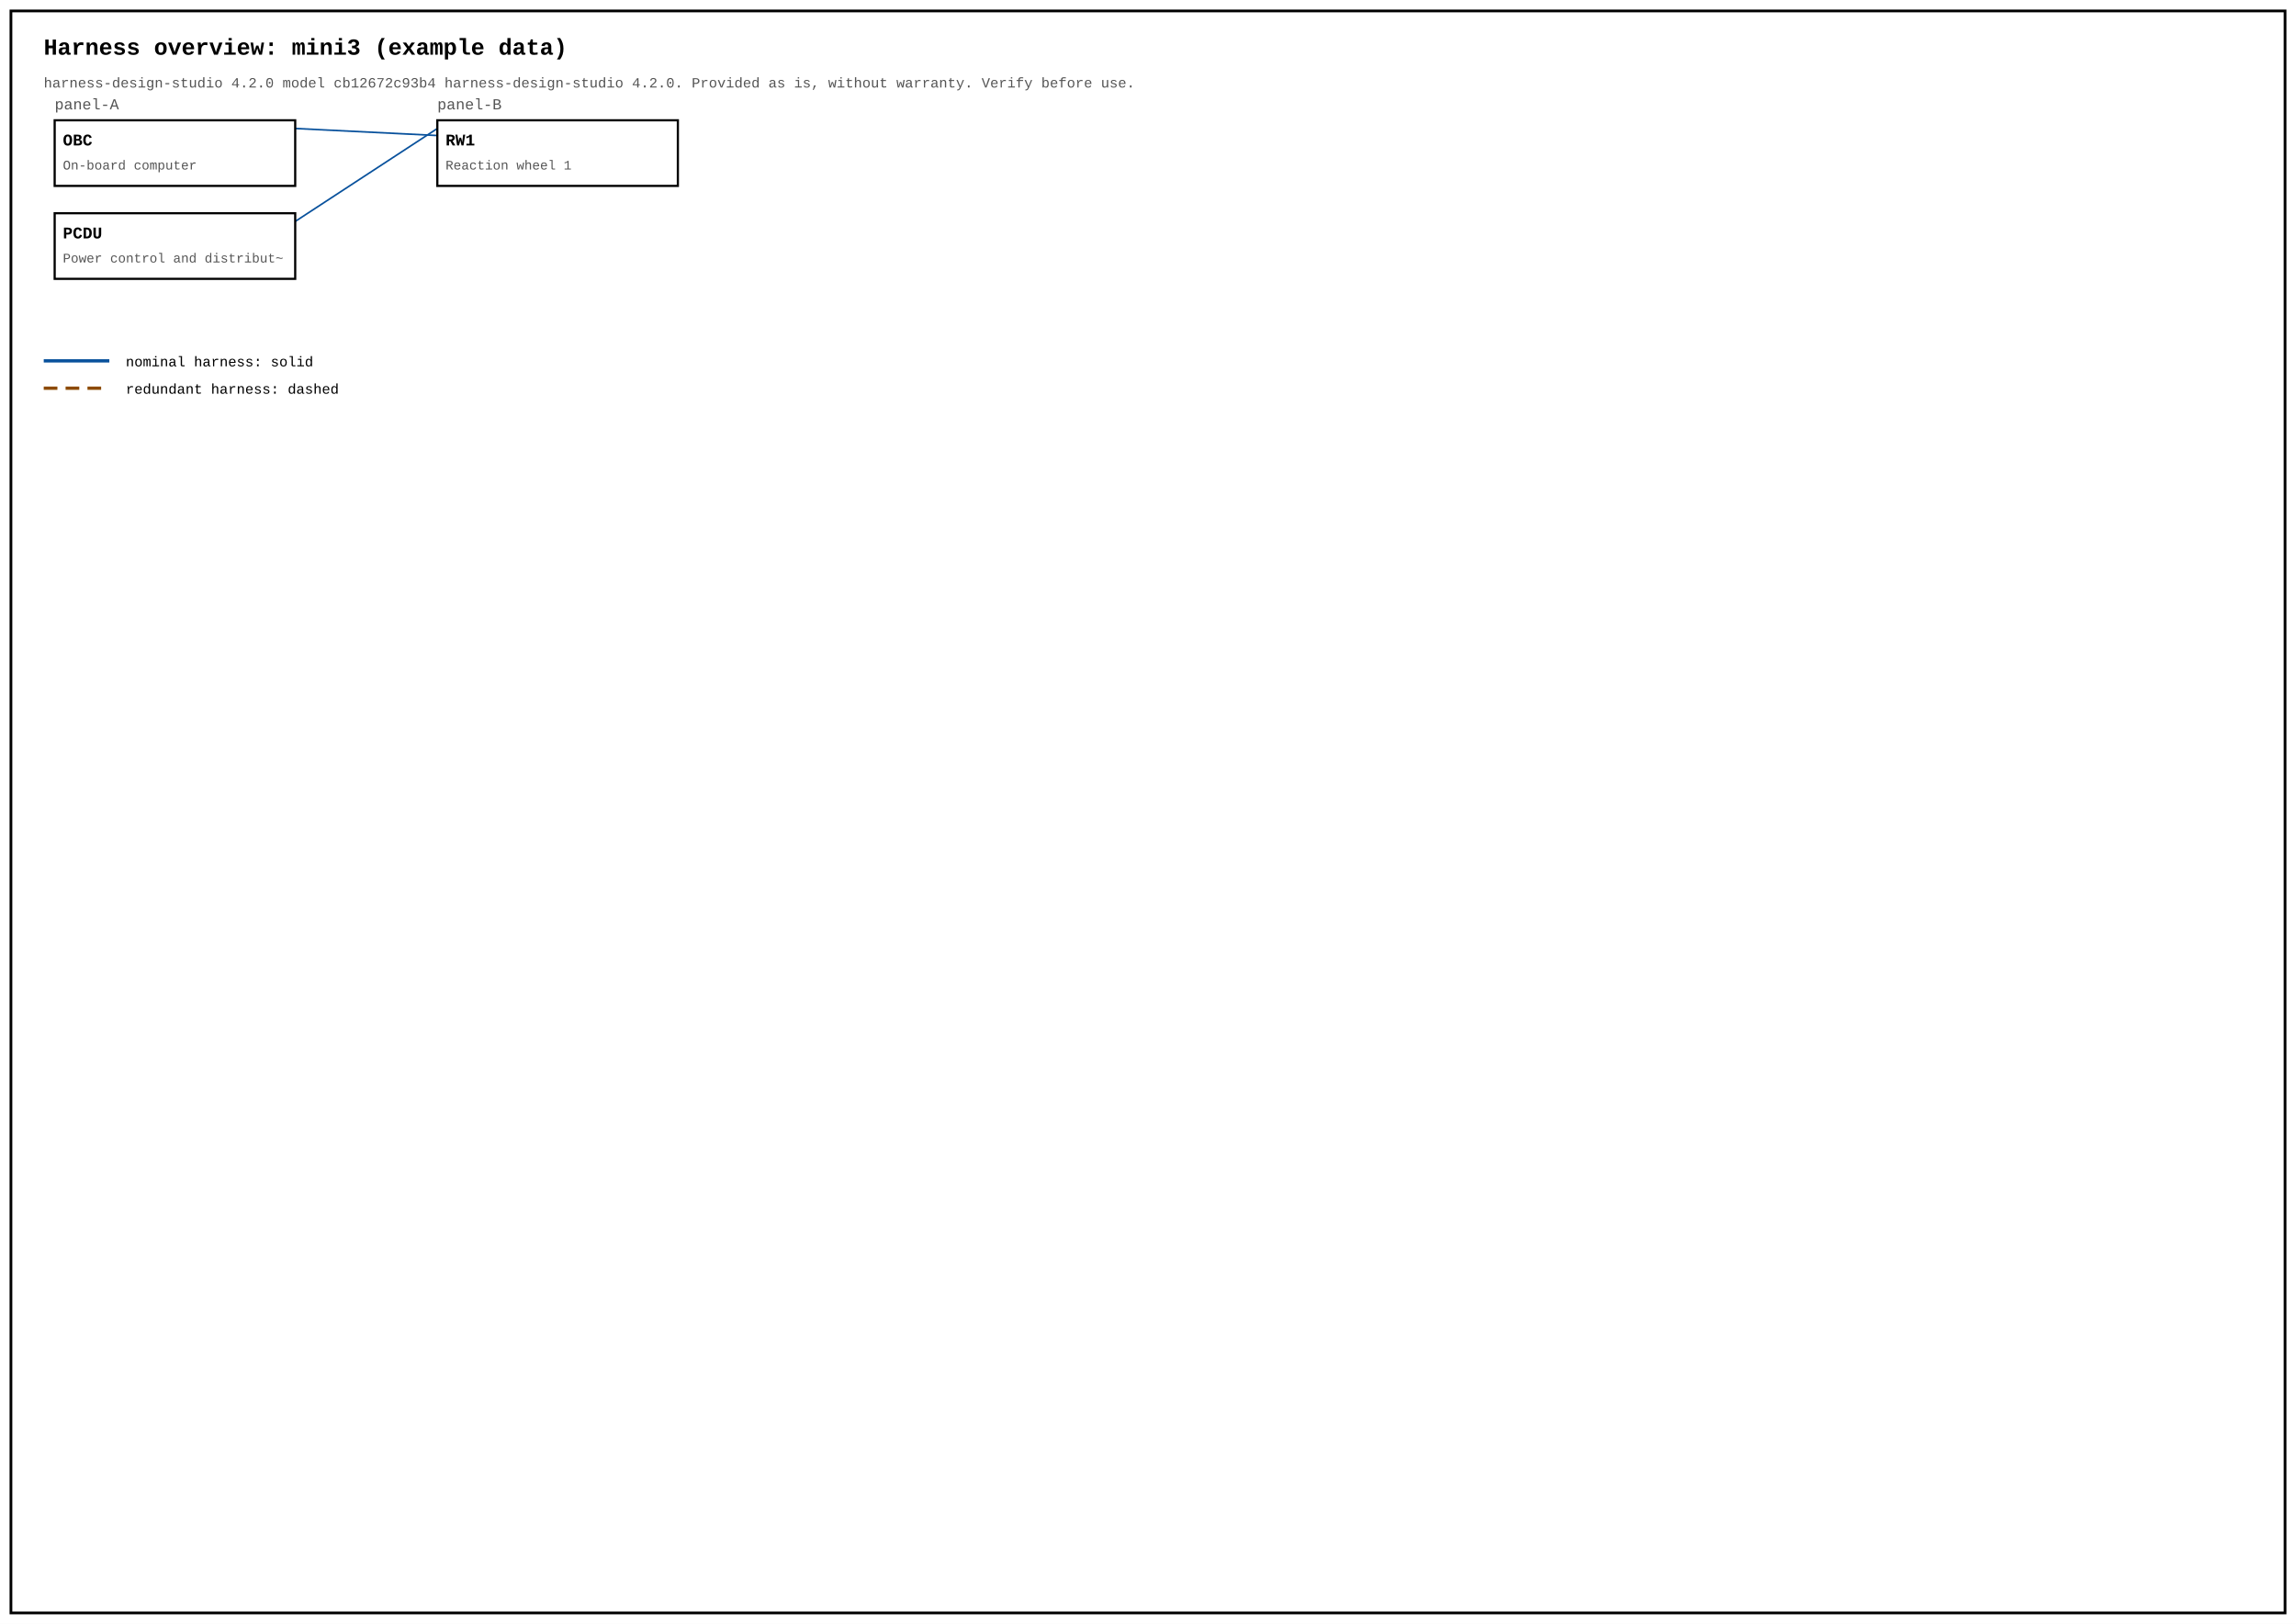
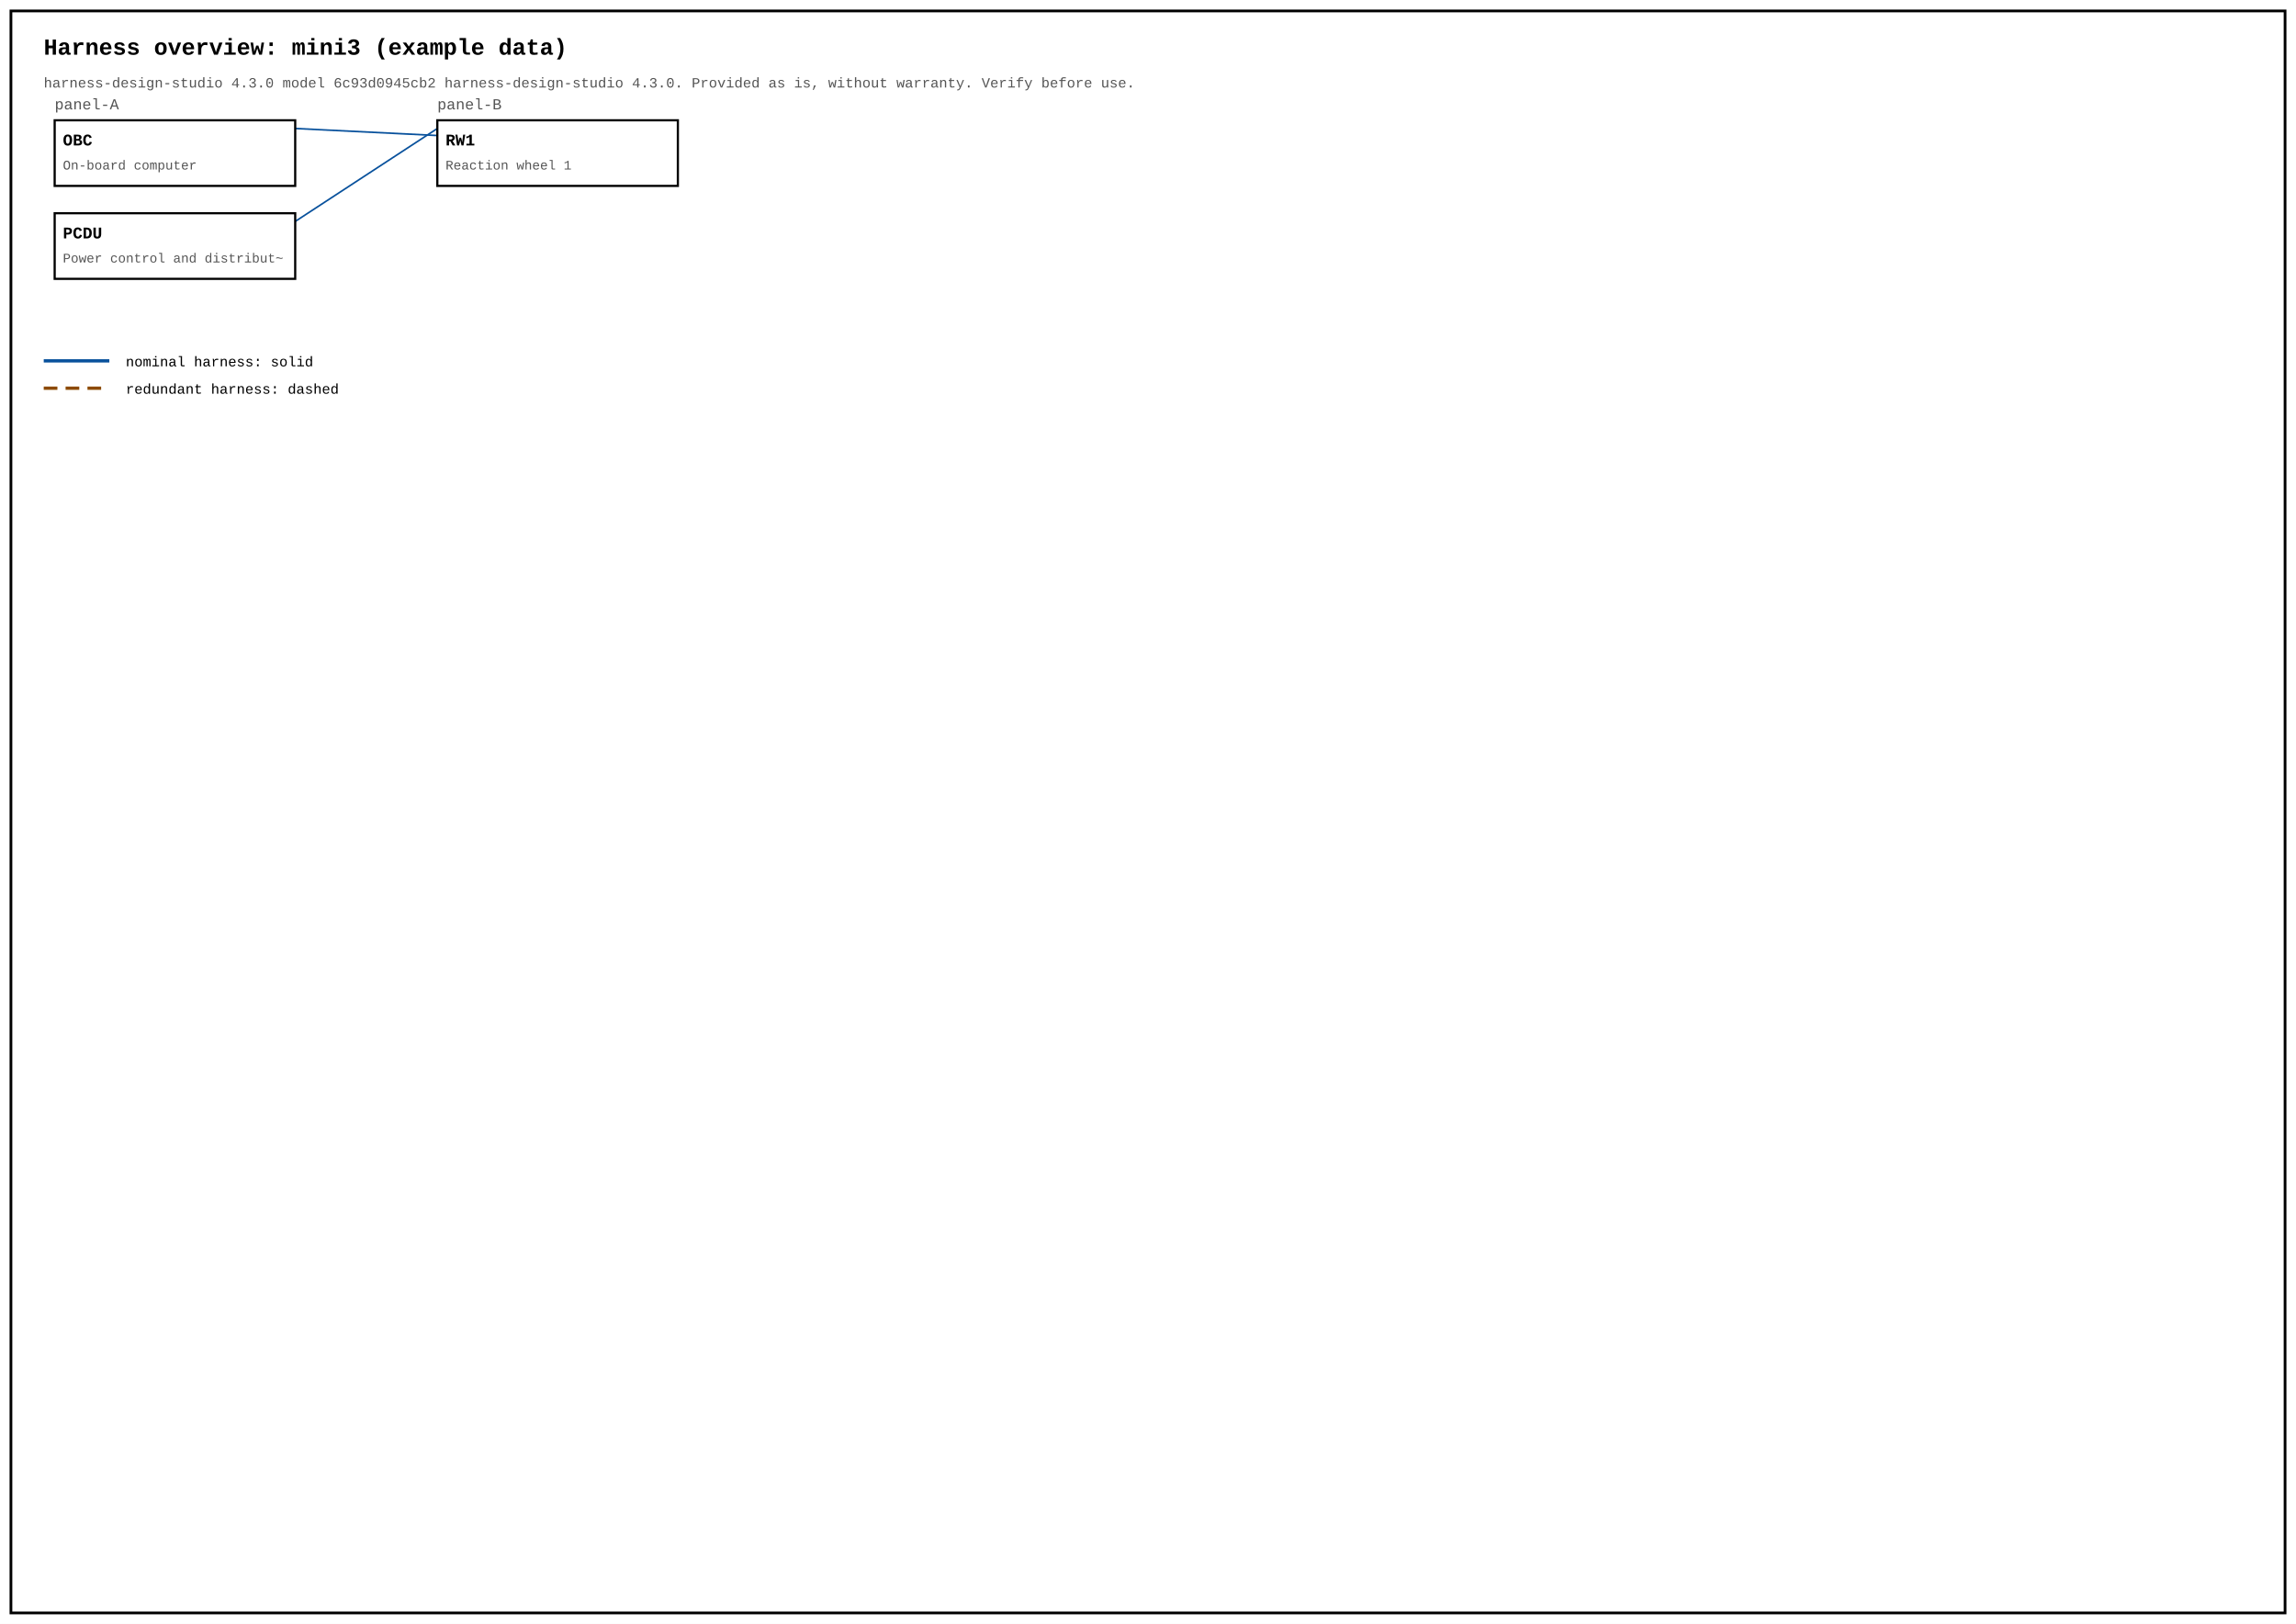
<svg xmlns="http://www.w3.org/2000/svg" width="420mm" height="297mm" viewBox="0 0 420 297" font-family="Courier New, Courier, monospace">
  <rect x="0" y="0" width="420" height="297" fill="#ffffff" />
  <rect x="2" y="2" width="416" height="293" fill="none" stroke="#000000" stroke-width="0.5" />
  <text x="8" y="10" font-size="4.2" font-weight="bold" text-anchor="start" fill="#000000">Harness overview: mini3 (example data)</text>
-   <text x="8" y="16" font-size="2.6" text-anchor="start" fill="#555555">harness-design-studio 4.2.0 model cb12672c93b4   harness-design-studio 4.2.0. Provided as is, without warranty. Verify before use.</text>
+   <text x="8" y="16" font-size="2.6" text-anchor="start" fill="#555555">harness-design-studio 4.3.0 model 6c93d0945cb2   harness-design-studio 4.3.0. Provided as is, without warranty. Verify before use.</text>
  <text x="10" y="20" font-size="2.8" text-anchor="start" fill="#555555">panel-A</text>
  <text x="80" y="20" font-size="2.8" text-anchor="start" fill="#555555">panel-B</text>
  <line x1="54" y1="40.5" x2="80" y2="23.5" stroke="#08519c" stroke-width="0.3" />
  <line x1="54" y1="23.5" x2="80" y2="24.786" stroke="#08519c" stroke-width="0.3" />
  <rect x="10" y="22" width="44" height="12" fill="#ffffff" stroke="#000000" stroke-width="0.4" />
  <text x="11.5" y="26.6" font-size="3" font-weight="bold" text-anchor="start" fill="#000000">OBC</text>
  <text x="11.5" y="31" font-size="2.4" text-anchor="start" fill="#555555">On-board computer</text>
  <rect x="10" y="39" width="44" height="12" fill="#ffffff" stroke="#000000" stroke-width="0.4" />
  <text x="11.5" y="43.6" font-size="3" font-weight="bold" text-anchor="start" fill="#000000">PCDU</text>
  <text x="11.5" y="48" font-size="2.4" text-anchor="start" fill="#555555">Power control and distribut~</text>
  <rect x="80" y="22" width="44" height="12" fill="#ffffff" stroke="#000000" stroke-width="0.4" />
  <text x="81.5" y="26.6" font-size="3" font-weight="bold" text-anchor="start" fill="#000000">RW1</text>
  <text x="81.5" y="31" font-size="2.4" text-anchor="start" fill="#555555">Reaction wheel 1</text>
  <line x1="8" y1="66" x2="20" y2="66" stroke="#08519c" stroke-width="0.6" />
  <text x="23" y="67" font-size="2.6" text-anchor="start" fill="#000000">nominal harness: solid</text>
  <line x1="8" y1="71" x2="20" y2="71" stroke="#8c4a00" stroke-width="0.6" stroke-dasharray="2.5 1.5" />
  <text x="23" y="72" font-size="2.6" text-anchor="start" fill="#000000">redundant harness: dashed</text>
</svg>
